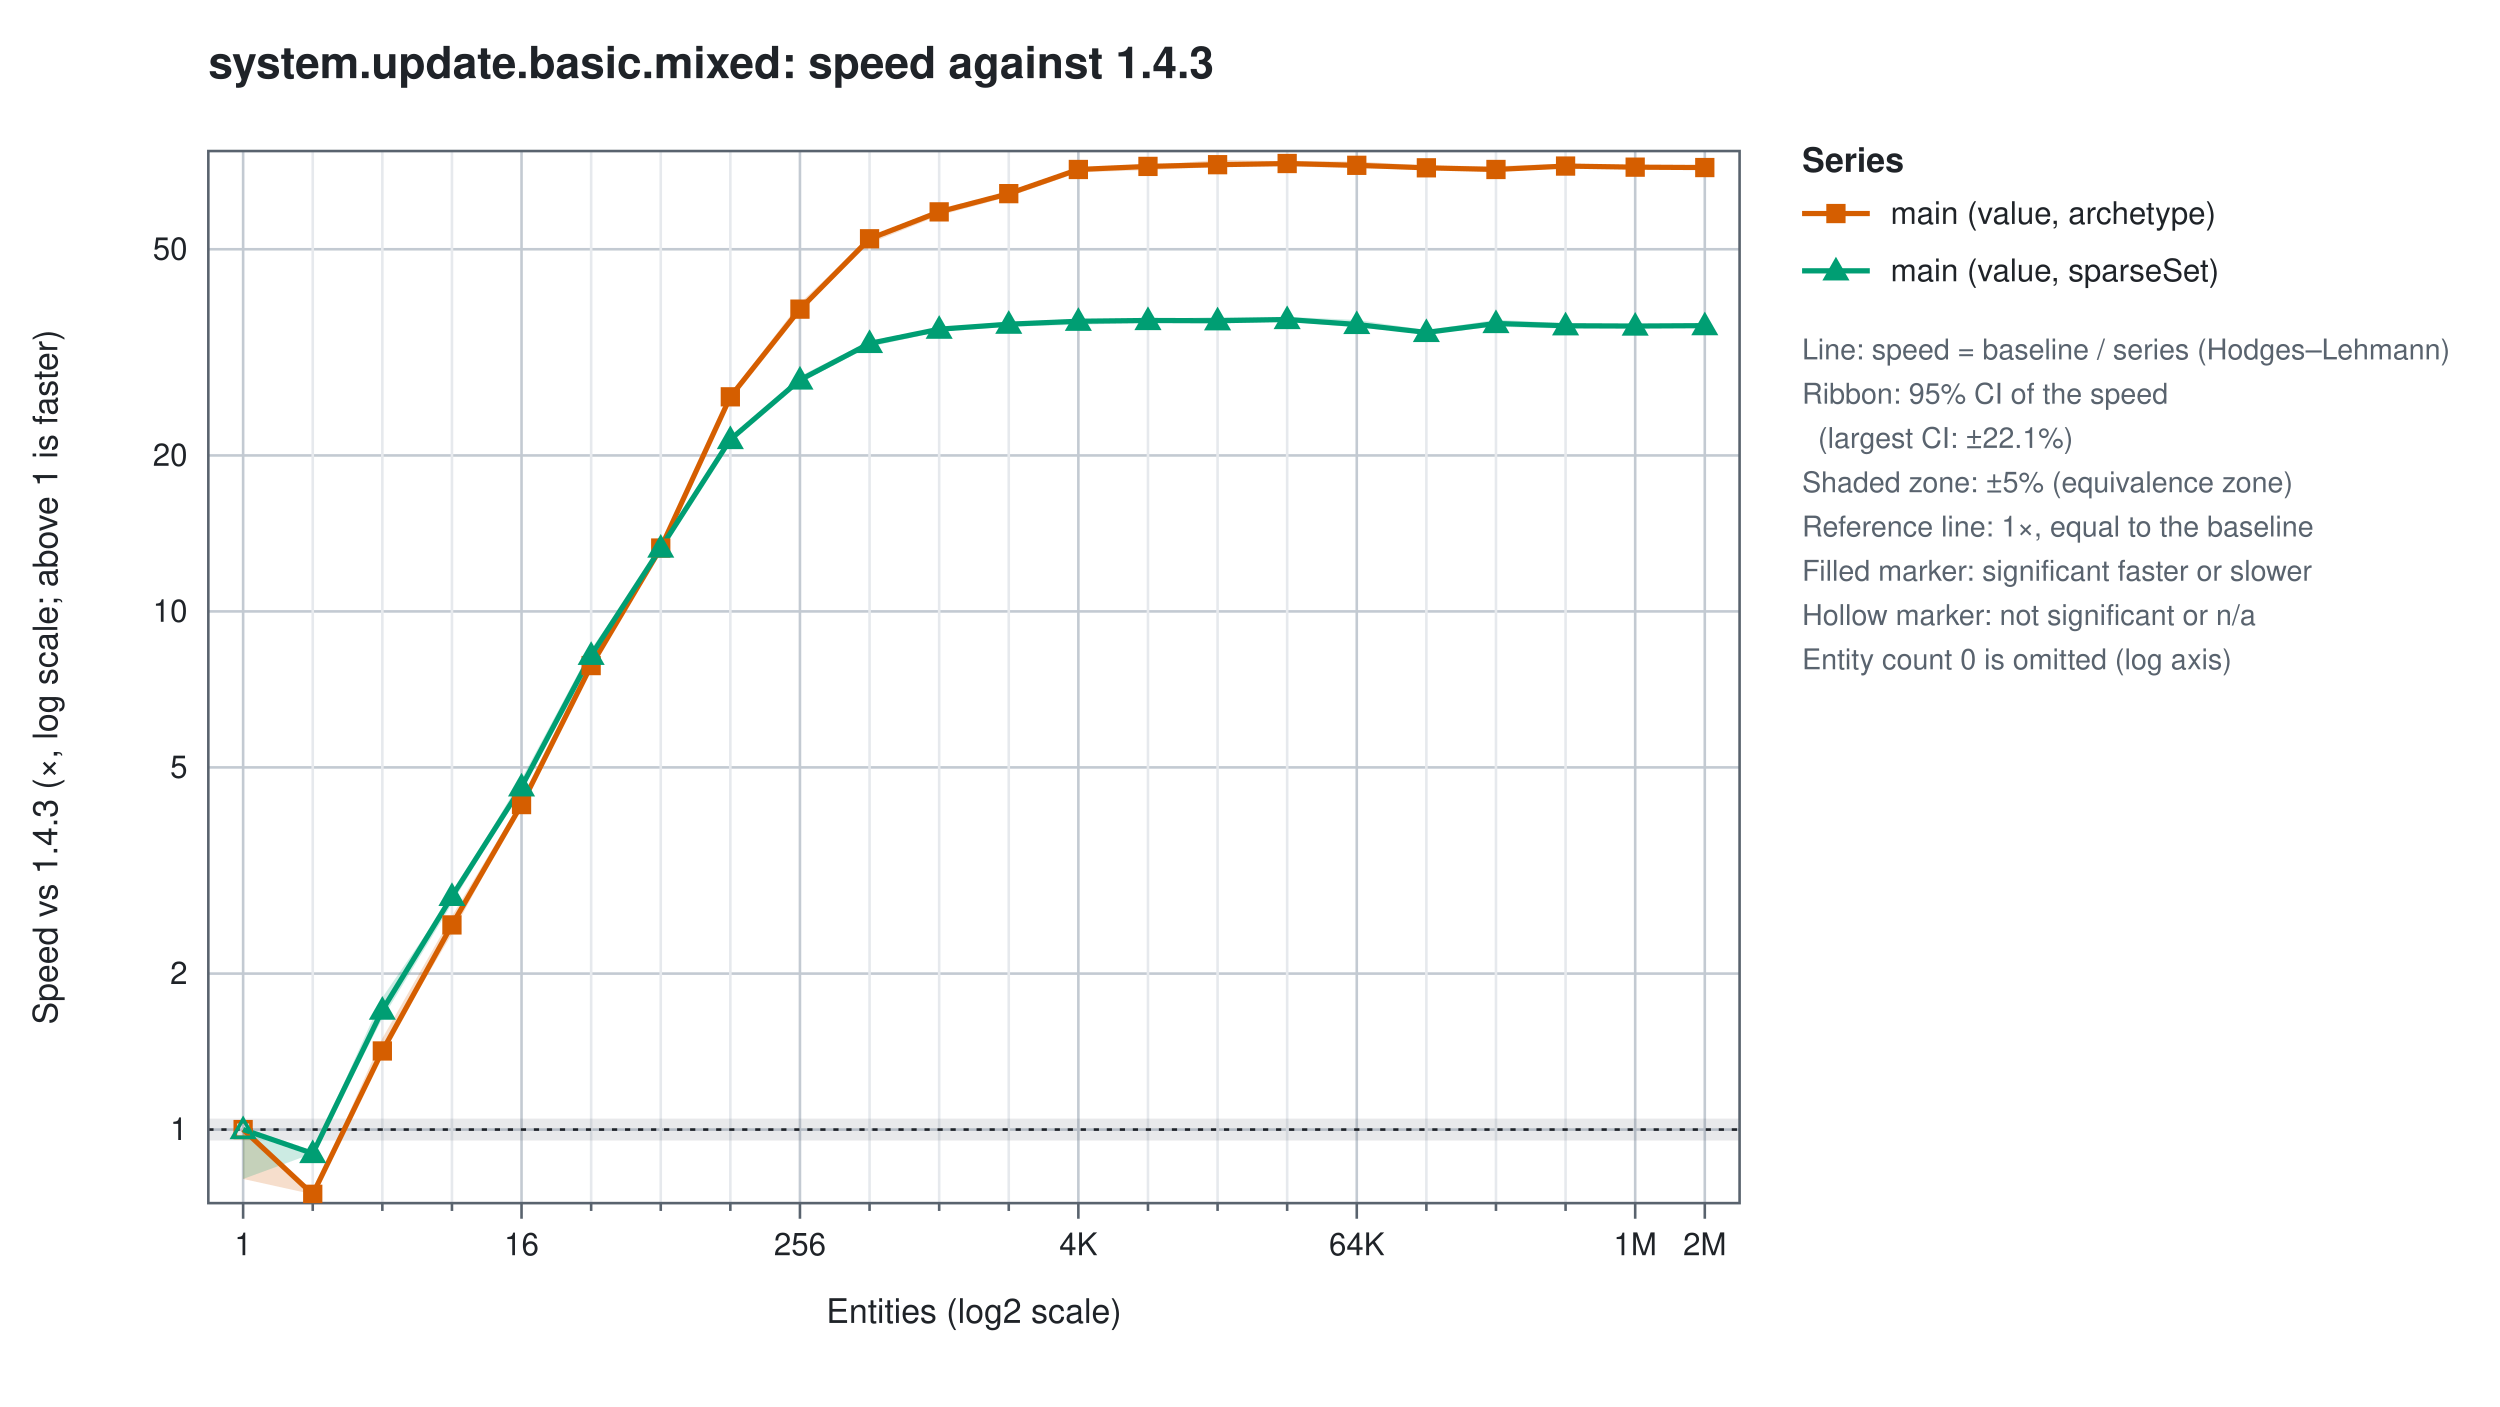
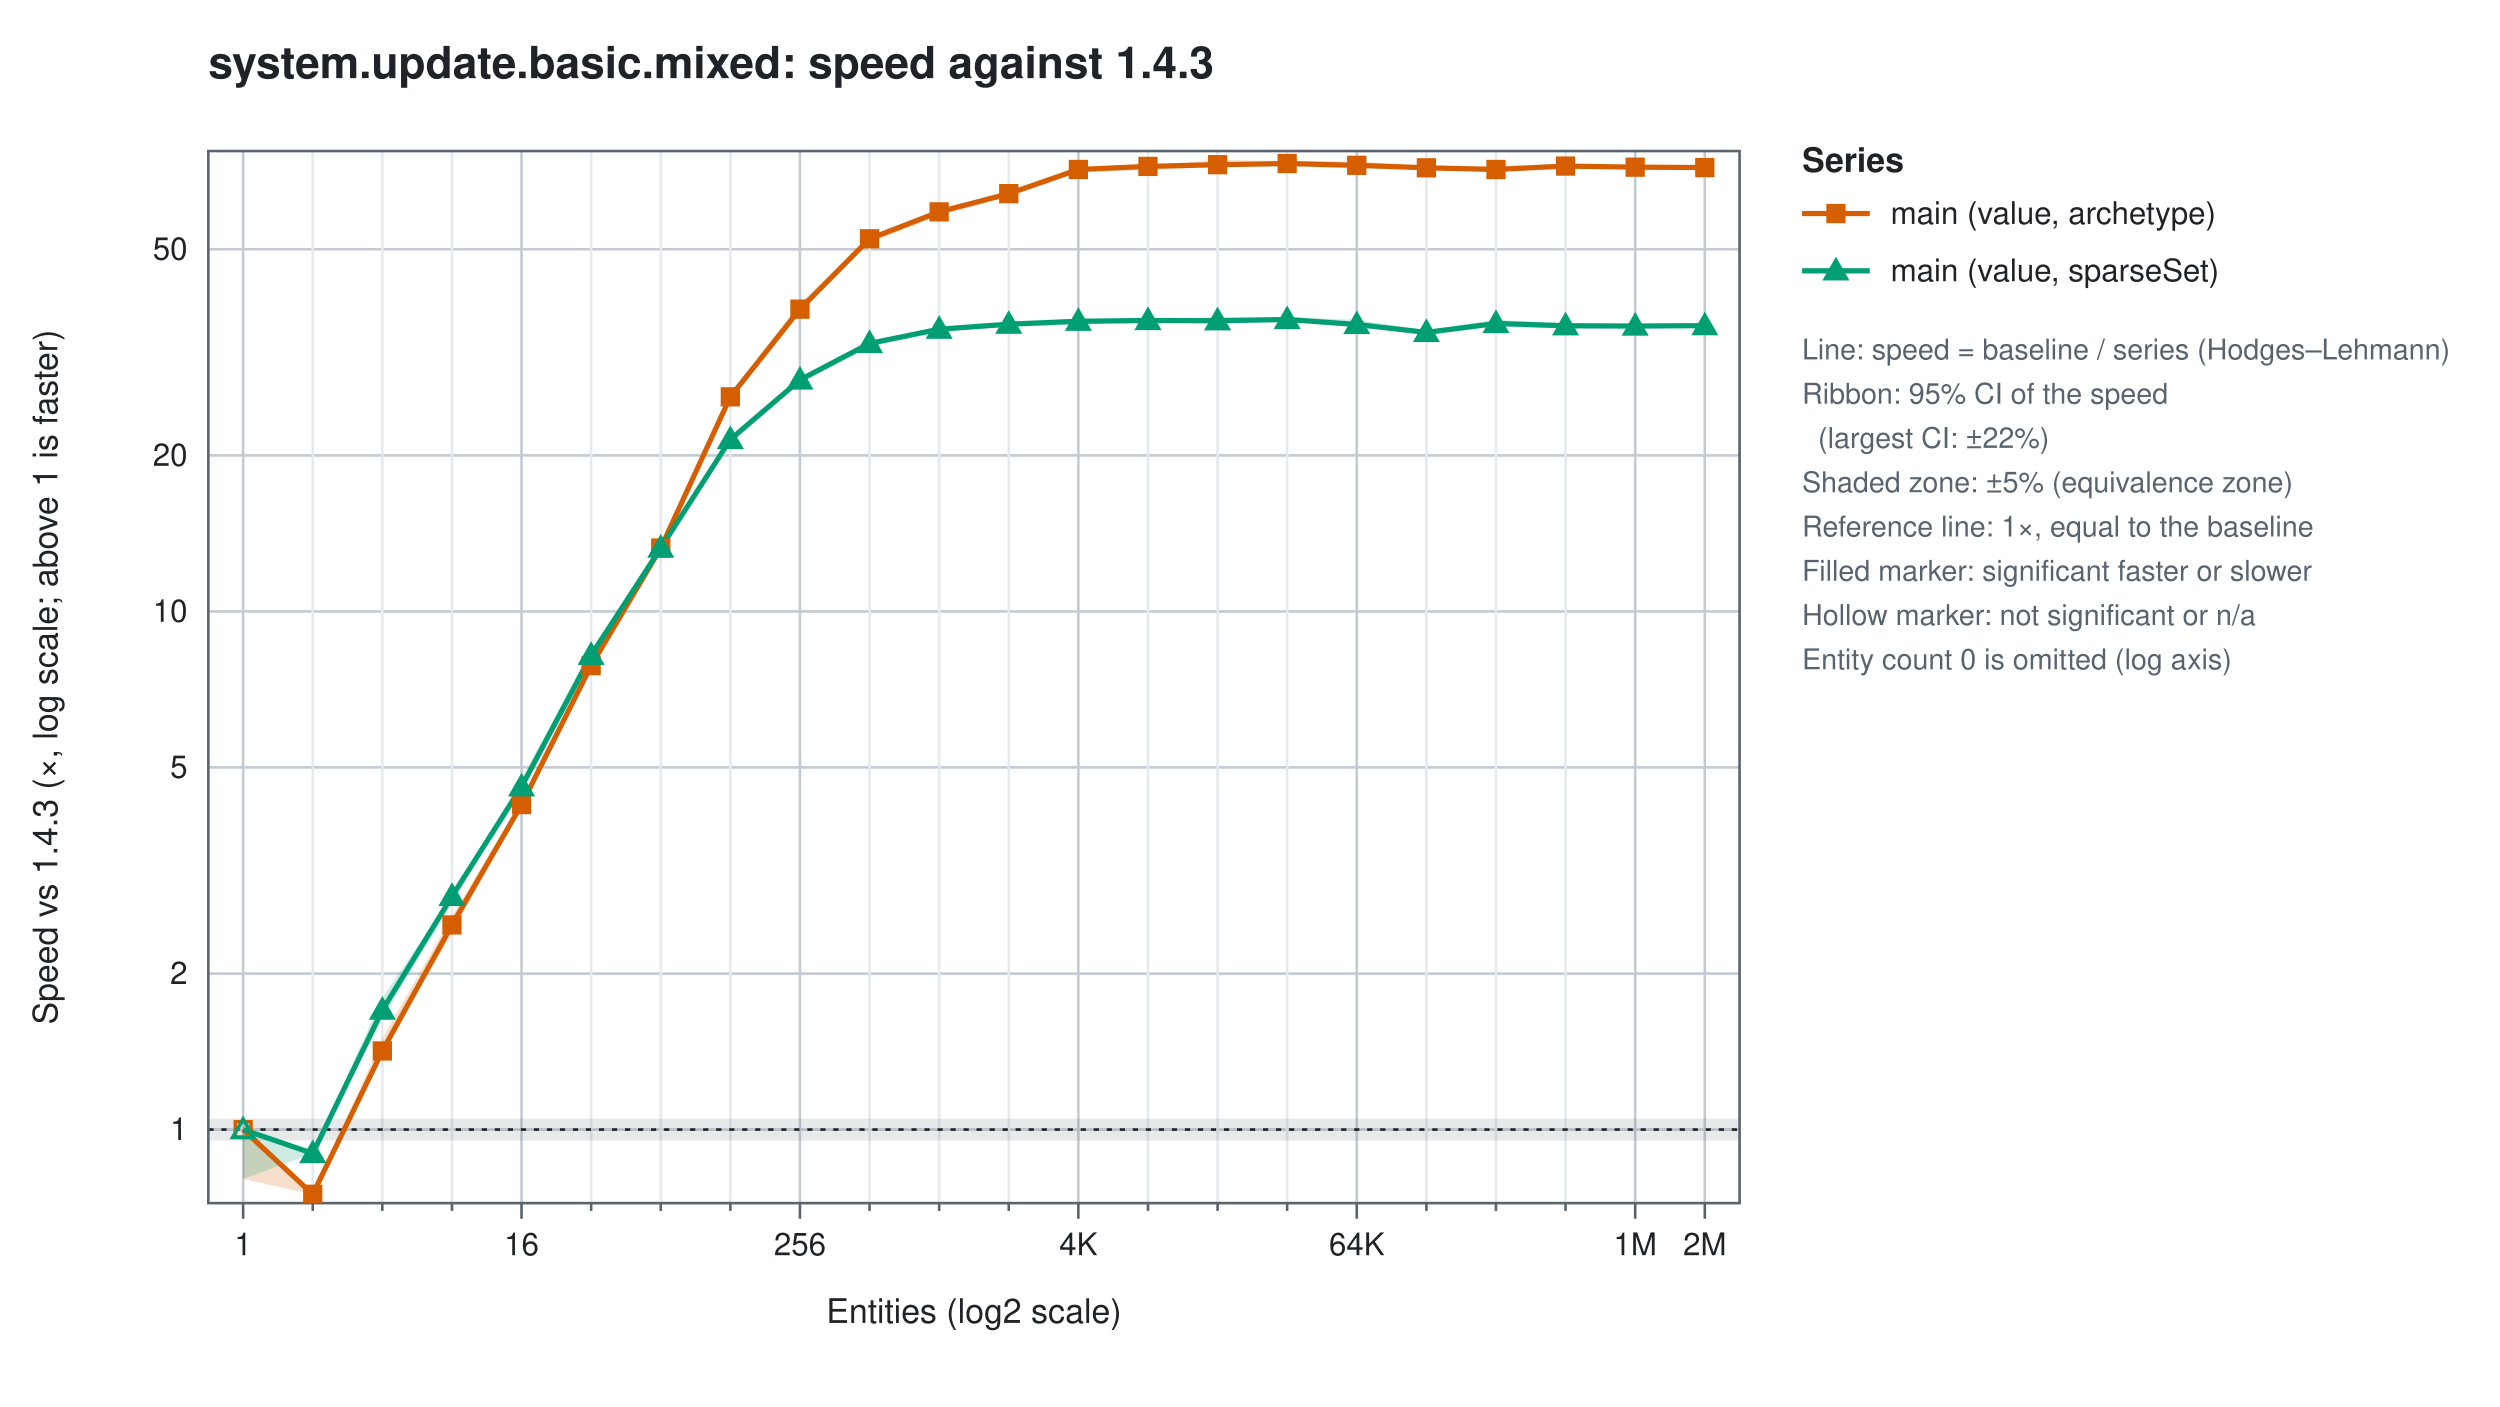
<svg xmlns="http://www.w3.org/2000/svg" viewBox="0 0 960 540" width="960" height="540" role="img" aria-label="system.update.basic.mixed: speed against 1.4.3">
  <style>
text{font-family:-apple-system,BlinkMacSystemFont,'Segoe UI',Helvetica,Arial,sans-serif;fill:#1f2328}
.title{font-size:17px;font-weight:600}.axis-title{font-size:13px}.tick{font-size:12px}.legend{font-size:12px}.legend-title{font-size:13px;font-weight:600}.note{font-size:11px;fill:#59636e}
.grid{stroke:#c3cad2;stroke-width:1}.minor{stroke:#e6e9ed;stroke-width:1}.axis{stroke:#59636e;stroke-width:1}.frame{fill:none;stroke:#59636e;stroke-width:1}
.line{fill:none;stroke:currentColor;stroke-width:2;stroke-linejoin:round}.baseline{stroke-dasharray:7 4}
.band{fill:currentColor;fill-opacity:.16;stroke:currentColor;stroke-opacity:.4;stroke-width:1;stroke-linejoin:round}.ribbon{fill:currentColor;fill-opacity:.2;stroke:none}.errbar{fill:none;stroke:currentColor;stroke-width:2.4;stroke-linecap:butt}
.zone{fill:#59636e;fill-opacity:.14;stroke:none}.ref{stroke:#1f2328;stroke-width:1;stroke-dasharray:2 3}
.marker{fill:currentColor;stroke:currentColor;stroke-width:1.4}.marker.hollow{fill:none}
.c0{color:#0072B2}
.c1{color:#D55E00}
.c2{color:#009E73}
.c3{color:#CC79A7}
.c4{color:#E69F00}
.c5{color:#56B4E9}
.c6{color:#6E6E6E}
.errbar.e0{color:#003959}
.errbar.e1{color:#6B2F00}
.errbar.e2{color:#004F3A}
.errbar.e3{color:#663D54}
.errbar.e4{color:#735000}
.errbar.e5{color:#2B5A75}
.errbar.e6{color:#373737}
@media (prefers-color-scheme: dark){
text{fill:#e6edf3}.note{fill:#9198a1}
.grid{stroke:#4a525c}.minor{stroke:#2d333b}.axis,.frame{stroke:#9198a1}.zone{fill:#9198a1}.ref{stroke:#e6edf3}
.c0{color:#5AB4F0}
.c1{color:#F28C42}
.c2{color:#2FD0A0}
.c3{color:#E69BC4}
.c4{color:#F2B83A}
.c5{color:#8FD0F5}
.c6{color:#B4B4B4}
.errbar.e0{color:#A4D6F7}
.errbar.e1{color:#F8C097}
.errbar.e2{color:#8DE5CB}
.errbar.e3{color:#F1C8DF}
.errbar.e4{color:#F8D893}
.errbar.e5{color:#C1E5FA}
.errbar.e6{color:#D6D6D6}
}
</style>
  <clipPath id="plot-area">
    <rect x="80" y="58" width="588" height="404" />
  </clipPath>
  <text class="title" x="80" y="30">system.update.basic.mixed: speed against 1.4.3</text>
  <line class="grid" x1="80" x2="668" y1="433.75" y2="433.75" />
  <text class="tick" text-anchor="end" x="72" y="437.75">1</text>
  <line class="grid" x1="80" x2="668" y1="373.86" y2="373.86" />
  <text class="tick" text-anchor="end" x="72" y="377.86">2</text>
  <line class="grid" x1="80" x2="668" y1="294.68" y2="294.68" />
  <text class="tick" text-anchor="end" x="72" y="298.68">5</text>
  <line class="grid" x1="80" x2="668" y1="234.78" y2="234.78" />
  <text class="tick" text-anchor="end" x="72" y="238.78">10</text>
  <line class="grid" x1="80" x2="668" y1="174.89" y2="174.89" />
  <text class="tick" text-anchor="end" x="72" y="178.89">20</text>
  <line class="grid" x1="80" x2="668" y1="95.71" y2="95.71" />
  <text class="tick" text-anchor="end" x="72" y="99.71">50</text>
  <line class="grid" x1="93.36" x2="93.36" y1="58" y2="462" />
  <line class="axis" x1="93.36" x2="93.36" y1="462" y2="468" />
  <text class="tick" text-anchor="middle" x="93.36" y="482">1</text>
  <line class="minor" x1="120.09" x2="120.09" y1="58" y2="462" />
  <line class="axis" x1="120.09" x2="120.09" y1="462" y2="465" />
  <line class="minor" x1="146.82" x2="146.82" y1="58" y2="462" />
  <line class="axis" x1="146.82" x2="146.82" y1="462" y2="465" />
  <line class="minor" x1="173.55" x2="173.55" y1="58" y2="462" />
  <line class="axis" x1="173.55" x2="173.55" y1="462" y2="465" />
  <line class="grid" x1="200.27" x2="200.27" y1="58" y2="462" />
  <line class="axis" x1="200.27" x2="200.27" y1="462" y2="468" />
  <text class="tick" text-anchor="middle" x="200.27" y="482">16</text>
  <line class="minor" x1="227" x2="227" y1="58" y2="462" />
  <line class="axis" x1="227" x2="227" y1="462" y2="465" />
  <line class="minor" x1="253.73" x2="253.73" y1="58" y2="462" />
  <line class="axis" x1="253.73" x2="253.73" y1="462" y2="465" />
  <line class="minor" x1="280.45" x2="280.45" y1="58" y2="462" />
  <line class="axis" x1="280.45" x2="280.45" y1="462" y2="465" />
  <line class="grid" x1="307.18" x2="307.18" y1="58" y2="462" />
  <line class="axis" x1="307.18" x2="307.18" y1="462" y2="468" />
  <text class="tick" text-anchor="middle" x="307.18" y="482">256</text>
  <line class="minor" x1="333.91" x2="333.91" y1="58" y2="462" />
  <line class="axis" x1="333.91" x2="333.91" y1="462" y2="465" />
  <line class="minor" x1="360.64" x2="360.64" y1="58" y2="462" />
  <line class="axis" x1="360.64" x2="360.64" y1="462" y2="465" />
  <line class="minor" x1="387.36" x2="387.36" y1="58" y2="462" />
  <line class="axis" x1="387.36" x2="387.36" y1="462" y2="465" />
  <line class="grid" x1="414.09" x2="414.09" y1="58" y2="462" />
  <line class="axis" x1="414.09" x2="414.09" y1="462" y2="468" />
  <text class="tick" text-anchor="middle" x="414.09" y="482">4K</text>
  <line class="minor" x1="440.82" x2="440.82" y1="58" y2="462" />
  <line class="axis" x1="440.82" x2="440.82" y1="462" y2="465" />
  <line class="minor" x1="467.55" x2="467.55" y1="58" y2="462" />
  <line class="axis" x1="467.55" x2="467.55" y1="462" y2="465" />
  <line class="minor" x1="494.27" x2="494.27" y1="58" y2="462" />
  <line class="axis" x1="494.27" x2="494.27" y1="462" y2="465" />
  <line class="grid" x1="521" x2="521" y1="58" y2="462" />
  <line class="axis" x1="521" x2="521" y1="462" y2="468" />
  <text class="tick" text-anchor="middle" x="521" y="482">64K</text>
  <line class="minor" x1="547.73" x2="547.73" y1="58" y2="462" />
  <line class="axis" x1="547.73" x2="547.73" y1="462" y2="465" />
  <line class="minor" x1="574.45" x2="574.45" y1="58" y2="462" />
  <line class="axis" x1="574.45" x2="574.45" y1="462" y2="465" />
  <line class="minor" x1="601.18" x2="601.18" y1="58" y2="462" />
  <line class="axis" x1="601.18" x2="601.18" y1="462" y2="465" />
  <line class="grid" x1="627.91" x2="627.91" y1="58" y2="462" />
  <line class="axis" x1="627.91" x2="627.91" y1="462" y2="468" />
  <text class="tick" text-anchor="middle" x="627.91" y="482">1M</text>
  <line class="grid" x1="654.64" x2="654.64" y1="58" y2="462" />
  <line class="axis" x1="654.64" x2="654.64" y1="462" y2="468" />
  <text class="tick" text-anchor="middle" x="654.64" y="482">2M</text>
  <rect class="zone" x="80" y="429.54" width="588" height="8.43" />
  <line class="ref" x1="80" x2="668" y1="433.75" y2="433.75" />
  <rect class="frame" x="80" y="58" width="588" height="404" />
  <text class="axis-title" text-anchor="middle" x="374" y="508">Entities (log2 scale)</text>
  <text class="axis-title" text-anchor="middle" transform="translate(22 260) rotate(-90)">Speed vs 1.4.3 (×, log scale; above 1 is faster)</text>
  <g clip-path="url(#plot-area)">
    <polygon class="ribbon c1" points="93.36,433.75 120.09,458.61 146.82,398.72 173.55,351.79 200.27,307.46 227,254.75 253.73,208.83 280.45,151.18 307.18,116.41 333.91,91.24 360.64,80.15 387.36,73.71 414.09,64.27 440.82,63.51 467.55,61.39 494.27,61.94 521,62 547.73,63.59 574.45,63.83 601.18,62.8 627.91,63.46 654.64,63.31 654.64,65.16 627.91,64.84 601.18,64.57 574.45,65.91 547.73,65.13 521,64.66 494.27,63.84 467.55,64.16 440.82,65.29 414.09,66.23 387.36,75.55 360.64,82.74 333.91,93.4 307.18,119.62 280.45,152.97 253.73,211.19 227,256.34 200.27,309.12 173.55,358.6 146.82,403.57 120.09,458.61 93.36,452.72" />
    <polygon class="ribbon c2" points="93.36,433.75 120.09,442.72 146.82,383.03 173.55,344.14 200.27,299.11 227,249.28 253.73,210.45 280.45,167.92 307.18,144.48 333.91,130.91 360.64,125.88 387.36,123.56 414.09,122.53 440.82,122.56 467.55,121.71 494.27,121.69 521,122.87 547.73,126.74 574.45,122.81 601.18,124.12 627.91,124.58 654.64,124.11 654.64,125.77 627.91,125.99 601.18,126.21 574.45,125.44 547.73,128.22 521,125.76 494.27,123.44 467.55,124.22 440.82,124.04 414.09,124.66 387.36,125.49 360.64,127.39 333.91,133.13 307.18,146.86 280.45,169.79 253.73,212.11 227,255.58 200.27,302.15 173.55,346.99 146.82,391.13 120.09,442.93 93.36,452.72" />
    <polyline class="line c1" points="93.36,433.75 120.09,458.61 146.82,403.57 173.55,355.17 200.27,308.96 227,255.58 253.73,210.45 280.45,152.38 307.18,118.71 333.91,91.69 360.64,81.36 387.36,74.36 414.09,65.08 440.82,63.9 467.55,63.24 494.27,62.79 521,63.48 547.73,64.44 574.45,65.08 601.18,63.77 627.91,64.19 654.64,64.34" />
    <polyline class="line c2" points="93.36,433.75 120.09,442.93 146.82,387.89 173.55,344.2 200.27,302.15 227,251.63 253.73,210.45 280.45,168.76 307.18,145.9 333.91,131.87 360.64,126.41 387.36,124.49 414.09,123.36 440.82,123.06 467.55,123.16 494.27,122.69 521,124.59 547.73,127.66 574.45,124.21 601.18,125.09 627.91,125.2 654.64,125.05" />
    <rect class="marker c1 hollow" x="90.36" y="430.75" width="6" height="6" />
    <rect class="marker c1" x="117.09" y="455.61" width="6" height="6" />
    <rect class="marker c1" x="143.82" y="400.57" width="6" height="6" />
    <rect class="marker c1" x="170.55" y="352.17" width="6" height="6" />
    <rect class="marker c1" x="197.27" y="305.96" width="6" height="6" />
    <rect class="marker c1" x="224" y="252.58" width="6" height="6" />
    <rect class="marker c1" x="250.73" y="207.45" width="6" height="6" />
    <rect class="marker c1" x="277.45" y="149.38" width="6" height="6" />
    <rect class="marker c1" x="304.18" y="115.71" width="6" height="6" />
    <rect class="marker c1" x="330.91" y="88.69" width="6" height="6" />
    <rect class="marker c1" x="357.64" y="78.36" width="6" height="6" />
    <rect class="marker c1" x="384.36" y="71.36" width="6" height="6" />
    <rect class="marker c1" x="411.09" y="62.08" width="6" height="6" />
    <rect class="marker c1" x="437.82" y="60.9" width="6" height="6" />
    <rect class="marker c1" x="464.55" y="60.24" width="6" height="6" />
    <rect class="marker c1" x="491.27" y="59.79" width="6" height="6" />
    <rect class="marker c1" x="518" y="60.48" width="6" height="6" />
    <rect class="marker c1" x="544.73" y="61.44" width="6" height="6" />
    <rect class="marker c1" x="571.45" y="62.08" width="6" height="6" />
    <rect class="marker c1" x="598.18" y="60.77" width="6" height="6" />
    <rect class="marker c1" x="624.91" y="61.19" width="6" height="6" />
    <rect class="marker c1" x="651.64" y="61.34" width="6" height="6" />
    <polygon class="marker c2 hollow" points="93.36,429.75 97.36,436.75 89.36,436.75" />
    <polygon class="marker c2" points="120.09,438.93 124.09,445.93 116.09,445.93" />
    <polygon class="marker c2" points="146.82,383.89 150.82,390.89 142.82,390.89" />
    <polygon class="marker c2" points="173.55,340.2 177.55,347.2 169.55,347.2" />
    <polygon class="marker c2" points="200.27,298.15 204.27,305.15 196.27,305.15" />
    <polygon class="marker c2" points="227,247.63 231,254.63 223,254.63" />
    <polygon class="marker c2" points="253.73,206.45 257.73,213.45 249.73,213.45" />
    <polygon class="marker c2" points="280.45,164.76 284.45,171.76 276.45,171.76" />
    <polygon class="marker c2" points="307.18,141.9 311.18,148.9 303.18,148.9" />
    <polygon class="marker c2" points="333.91,127.87 337.91,134.87 329.91,134.87" />
    <polygon class="marker c2" points="360.64,122.41 364.64,129.41 356.64,129.41" />
    <polygon class="marker c2" points="387.36,120.49 391.36,127.49 383.36,127.49" />
    <polygon class="marker c2" points="414.09,119.36 418.09,126.36 410.09,126.36" />
    <polygon class="marker c2" points="440.82,119.06 444.82,126.06 436.82,126.06" />
    <polygon class="marker c2" points="467.55,119.16 471.55,126.16 463.55,126.16" />
    <polygon class="marker c2" points="494.27,118.69 498.27,125.69 490.27,125.69" />
    <polygon class="marker c2" points="521,120.59 525,127.59 517,127.59" />
    <polygon class="marker c2" points="547.73,123.66 551.73,130.66 543.73,130.66" />
    <polygon class="marker c2" points="574.45,120.21 578.45,127.21 570.45,127.21" />
    <polygon class="marker c2" points="601.18,121.09 605.18,128.09 597.18,128.09" />
    <polygon class="marker c2" points="627.91,121.2 631.91,128.2 623.91,128.2" />
    <polygon class="marker c2" points="654.64,121.05 658.64,128.05 650.64,128.05" />
  </g>
  <text class="legend-title" x="692" y="66">Series</text>
  <line class="line c1" x1="692" x2="718" y1="82" y2="82" />
  <rect class="marker c1" x="702" y="79" width="6" height="6" />
  <text class="legend" x="726" y="86">main (value, archetype)</text>
  <line class="line c2" x1="692" x2="718" y1="104" y2="104" />
  <polygon class="marker c2" points="705,100 709,107 701,107" />
  <text class="legend" x="726" y="108">main (value, sparseSet)</text>
  <text class="note" x="692" y="138" xml:space="preserve">Line: speed = baseline / series (Hodges–Lehmann)</text>
  <text class="note" x="692" y="155" xml:space="preserve">Ribbon: 95% CI of the speed</text>
-   <text class="note" x="692" y="172" xml:space="preserve">  (largest CI: ±22.1%)</text>
+   <text class="note" x="692" y="172" xml:space="preserve">  (largest CI: ±22%)</text>
  <text class="note" x="692" y="189" xml:space="preserve">Shaded zone: ±5% (equivalence zone)</text>
  <text class="note" x="692" y="206" xml:space="preserve">Reference line: 1×, equal to the baseline</text>
  <text class="note" x="692" y="223" xml:space="preserve">Filled marker: significant faster or slower</text>
  <text class="note" x="692" y="240" xml:space="preserve">Hollow marker: not significant or n/a</text>
  <text class="note" x="692" y="257" xml:space="preserve">Entity count 0 is omitted (log axis)</text>
</svg>
